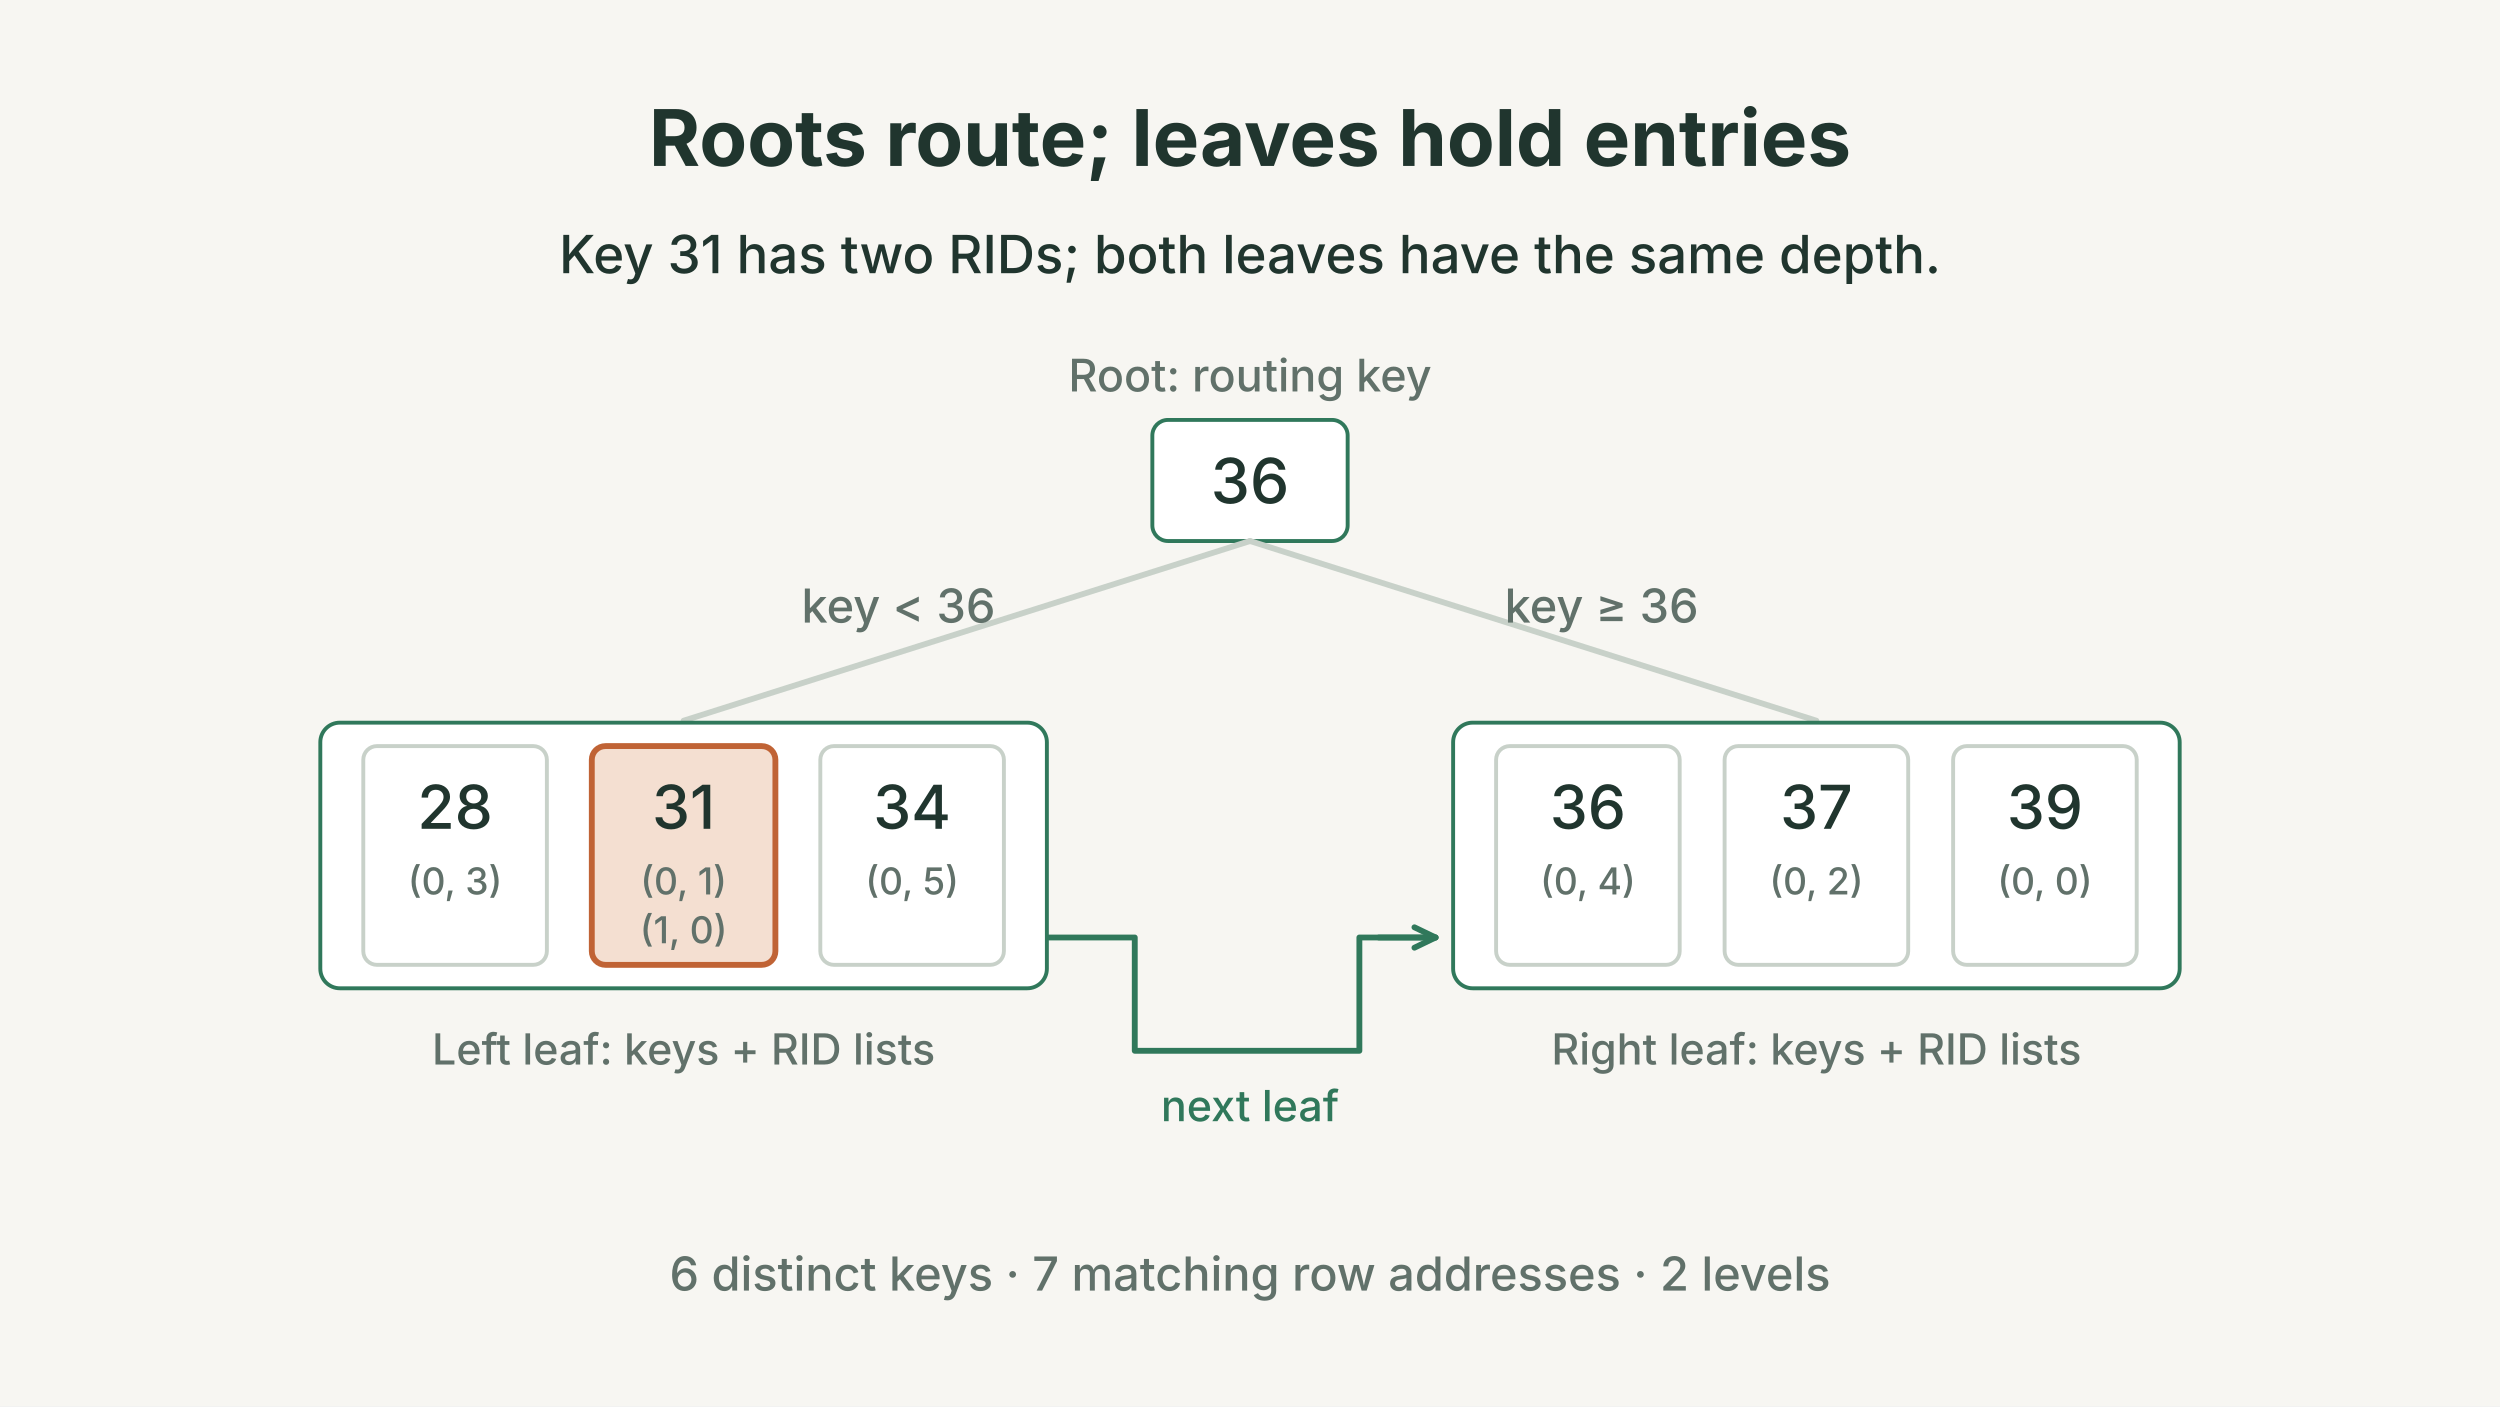
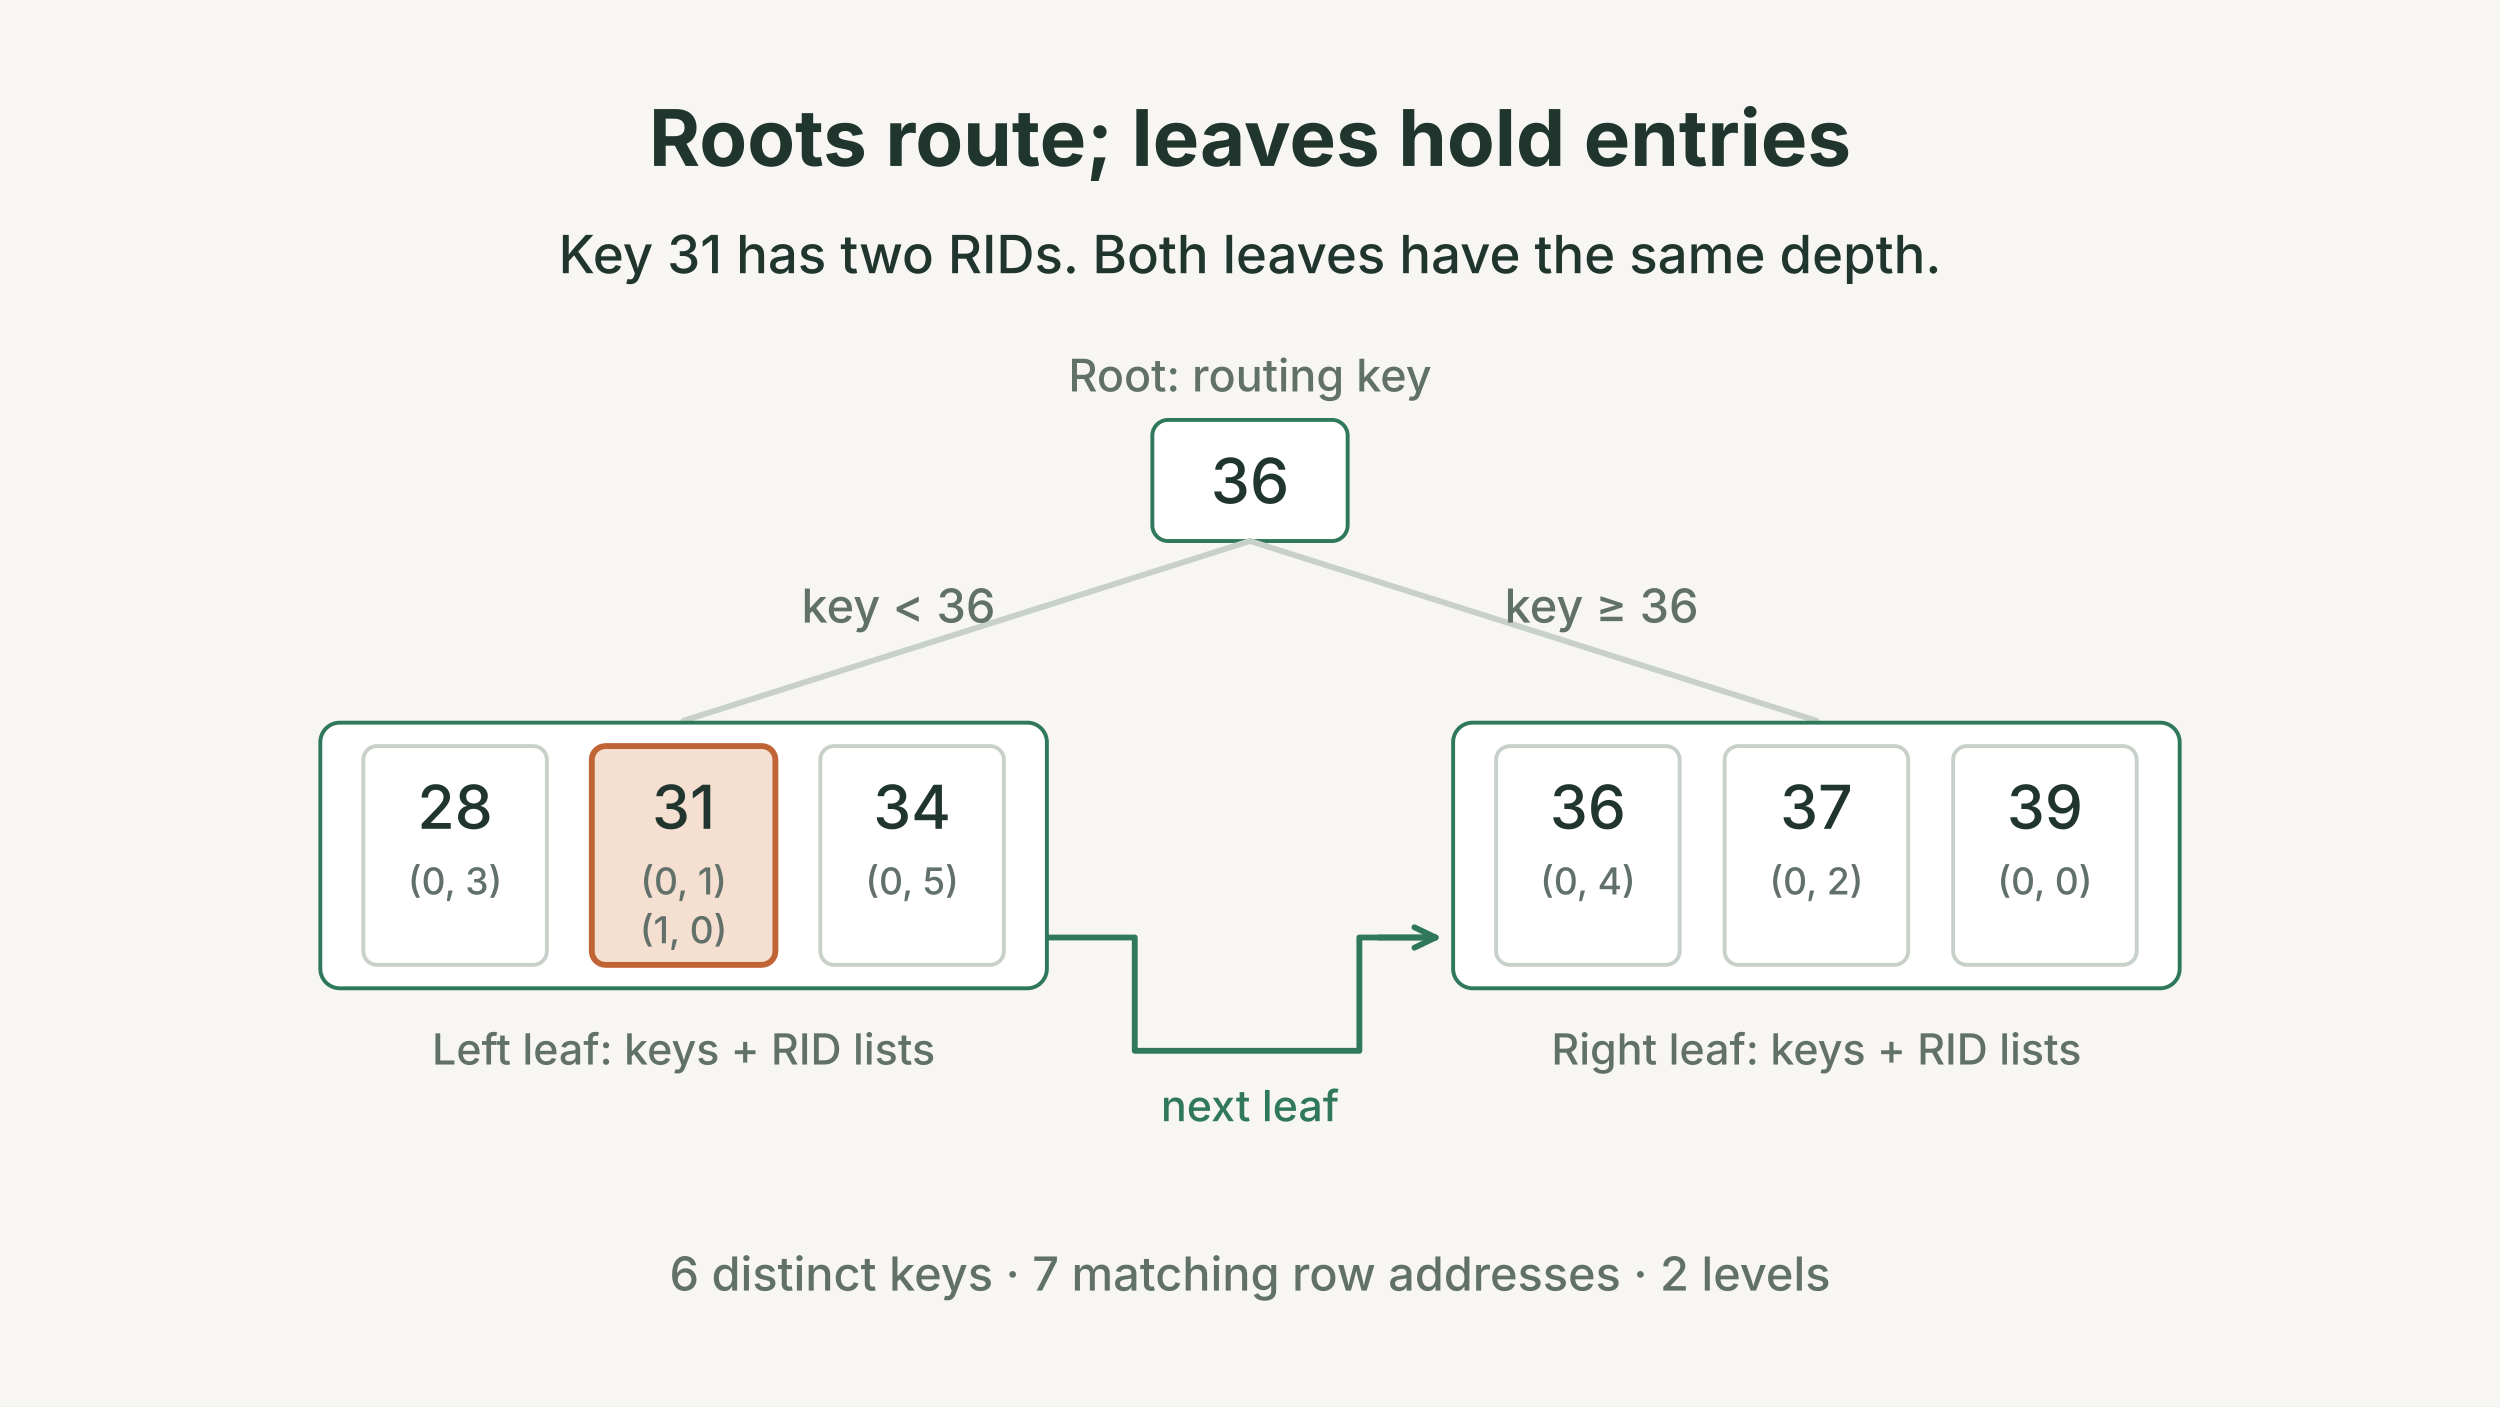
<svg xmlns="http://www.w3.org/2000/svg" viewBox="0 0 1280 720" role="img" aria-labelledby="title desc" font-family="-apple-system, BlinkMacSystemFont, Segoe UI, sans-serif">
  <rect width="1280" height="720" fill="#f7f6f2" />
  <text x="640" y="70" fill="#20352e" font-size="40" text-anchor="middle" font-weight="650" dominant-baseline="middle">Roots route; leaves hold entries</text>
-   <text x="640" y="130" fill="#20352e" font-size="27" text-anchor="middle" font-weight="500" dominant-baseline="middle">Key 31 has two RIDs; both leaves have the same depth.</text>
+   <text x="640" y="130" fill="#20352e" font-size="27" text-anchor="middle" font-weight="500" dominant-baseline="middle">Key 31 has two RIDs. Both leaves have the same depth.</text>
  <text x="640" y="192" fill="#61716a" font-size="23" text-anchor="middle" font-weight="500" dominant-baseline="middle">Root: routing key</text>
  <rect x="590" y="215" width="100" height="62" rx="8" fill="#ffffff" stroke="#30785b" stroke-width="2" />
  <text x="640" y="246" fill="#20352e" font-size="32" text-anchor="middle" font-weight="500" dominant-baseline="middle">36</text>
  <line x1="640" y1="277" x2="350" y2="369" stroke="#c8d1c9" stroke-width="3" stroke-dasharray="" stroke-linecap="round" />
  <text x="460" y="310" fill="#61716a" font-size="24" text-anchor="middle" font-weight="500" dominant-baseline="middle">key &lt; 36</text>
  <text x="350" y="537" fill="#61716a" font-size="22" text-anchor="middle" font-weight="500" dominant-baseline="middle">Left leaf: keys + RID lists</text>
  <rect x="164" y="370" width="372" height="136" rx="10" fill="#ffffff" stroke="#30785b" stroke-width="2" />
  <rect x="186" y="382" width="94" height="112" rx="7" fill="#ffffff" stroke="#c8d1c9" stroke-width="2" />
  <text x="233" y="413" fill="#20352e" font-size="31" text-anchor="middle" font-weight="500" dominant-baseline="middle">28</text>
  <text x="233" y="451" fill="#61716a" font-size="19" text-anchor="middle" font-weight="500" dominant-baseline="middle">(0, 3)</text>
  <rect x="303" y="382" width="94" height="112" rx="7" fill="#f4dfd1" stroke="#c06335" stroke-width="3" />
  <text x="350" y="413" fill="#20352e" font-size="31" text-anchor="middle" font-weight="500" dominant-baseline="middle">31</text>
  <text x="350" y="451" fill="#61716a" font-size="19" text-anchor="middle" font-weight="500" dominant-baseline="middle">(0, 1)</text>
  <text x="350" y="476" fill="#61716a" font-size="19" text-anchor="middle" font-weight="500" dominant-baseline="middle">(1, 0)</text>
  <rect x="420" y="382" width="94" height="112" rx="7" fill="#ffffff" stroke="#c8d1c9" stroke-width="2" />
  <text x="467" y="413" fill="#20352e" font-size="31" text-anchor="middle" font-weight="500" dominant-baseline="middle">34</text>
  <text x="467" y="451" fill="#61716a" font-size="19" text-anchor="middle" font-weight="500" dominant-baseline="middle">(0, 5)</text>
  <line x1="640" y1="277" x2="930" y2="369" stroke="#c8d1c9" stroke-width="3" stroke-dasharray="" stroke-linecap="round" />
  <text x="820" y="310" fill="#61716a" font-size="24" text-anchor="middle" font-weight="500" dominant-baseline="middle">key ≥ 36</text>
  <text x="930" y="537" fill="#61716a" font-size="22" text-anchor="middle" font-weight="500" dominant-baseline="middle">Right leaf: keys + RID lists</text>
  <rect x="744" y="370" width="372" height="136" rx="10" fill="#ffffff" stroke="#30785b" stroke-width="2" />
  <rect x="766" y="382" width="94" height="112" rx="7" fill="#ffffff" stroke="#c8d1c9" stroke-width="2" />
  <text x="813" y="413" fill="#20352e" font-size="31" text-anchor="middle" font-weight="500" dominant-baseline="middle">36</text>
  <text x="813" y="451" fill="#61716a" font-size="19" text-anchor="middle" font-weight="500" dominant-baseline="middle">(0, 4)</text>
  <rect x="883" y="382" width="94" height="112" rx="7" fill="#ffffff" stroke="#c8d1c9" stroke-width="2" />
  <text x="930" y="413" fill="#20352e" font-size="31" text-anchor="middle" font-weight="500" dominant-baseline="middle">37</text>
  <text x="930" y="451" fill="#61716a" font-size="19" text-anchor="middle" font-weight="500" dominant-baseline="middle">(0, 2)</text>
  <rect x="1000" y="382" width="94" height="112" rx="7" fill="#ffffff" stroke="#c8d1c9" stroke-width="2" />
  <text x="1047" y="413" fill="#20352e" font-size="31" text-anchor="middle" font-weight="500" dominant-baseline="middle">39</text>
  <text x="1047" y="451" fill="#61716a" font-size="19" text-anchor="middle" font-weight="500" dominant-baseline="middle">(0, 0)</text>
  <path d="M 537 480 L 581 480 L 581 538 L 696 538 L 696 480 L 735 480" fill="none" stroke="#30785b" stroke-width="3" stroke-linecap="round" stroke-linejoin="round" />
  <line x1="706" y1="480" x2="735" y2="480" stroke="#30785b" stroke-width="3" stroke-dasharray="" stroke-linecap="round" />
  <path d="M 724.195 485.22 L 735 480 L 724.195 474.78" fill="none" stroke="#30785b" stroke-width="3" stroke-linecap="round" stroke-linejoin="round" />
  <text x="640" y="566" fill="#30785b" font-size="22" text-anchor="middle" font-weight="500" dominant-baseline="middle">next leaf</text>
  <text x="640" y="652" fill="#61716a" font-size="24" text-anchor="middle" font-weight="500" dominant-baseline="middle">6 distinct keys · 7 matching row addresses · 2 levels</text>
</svg>
